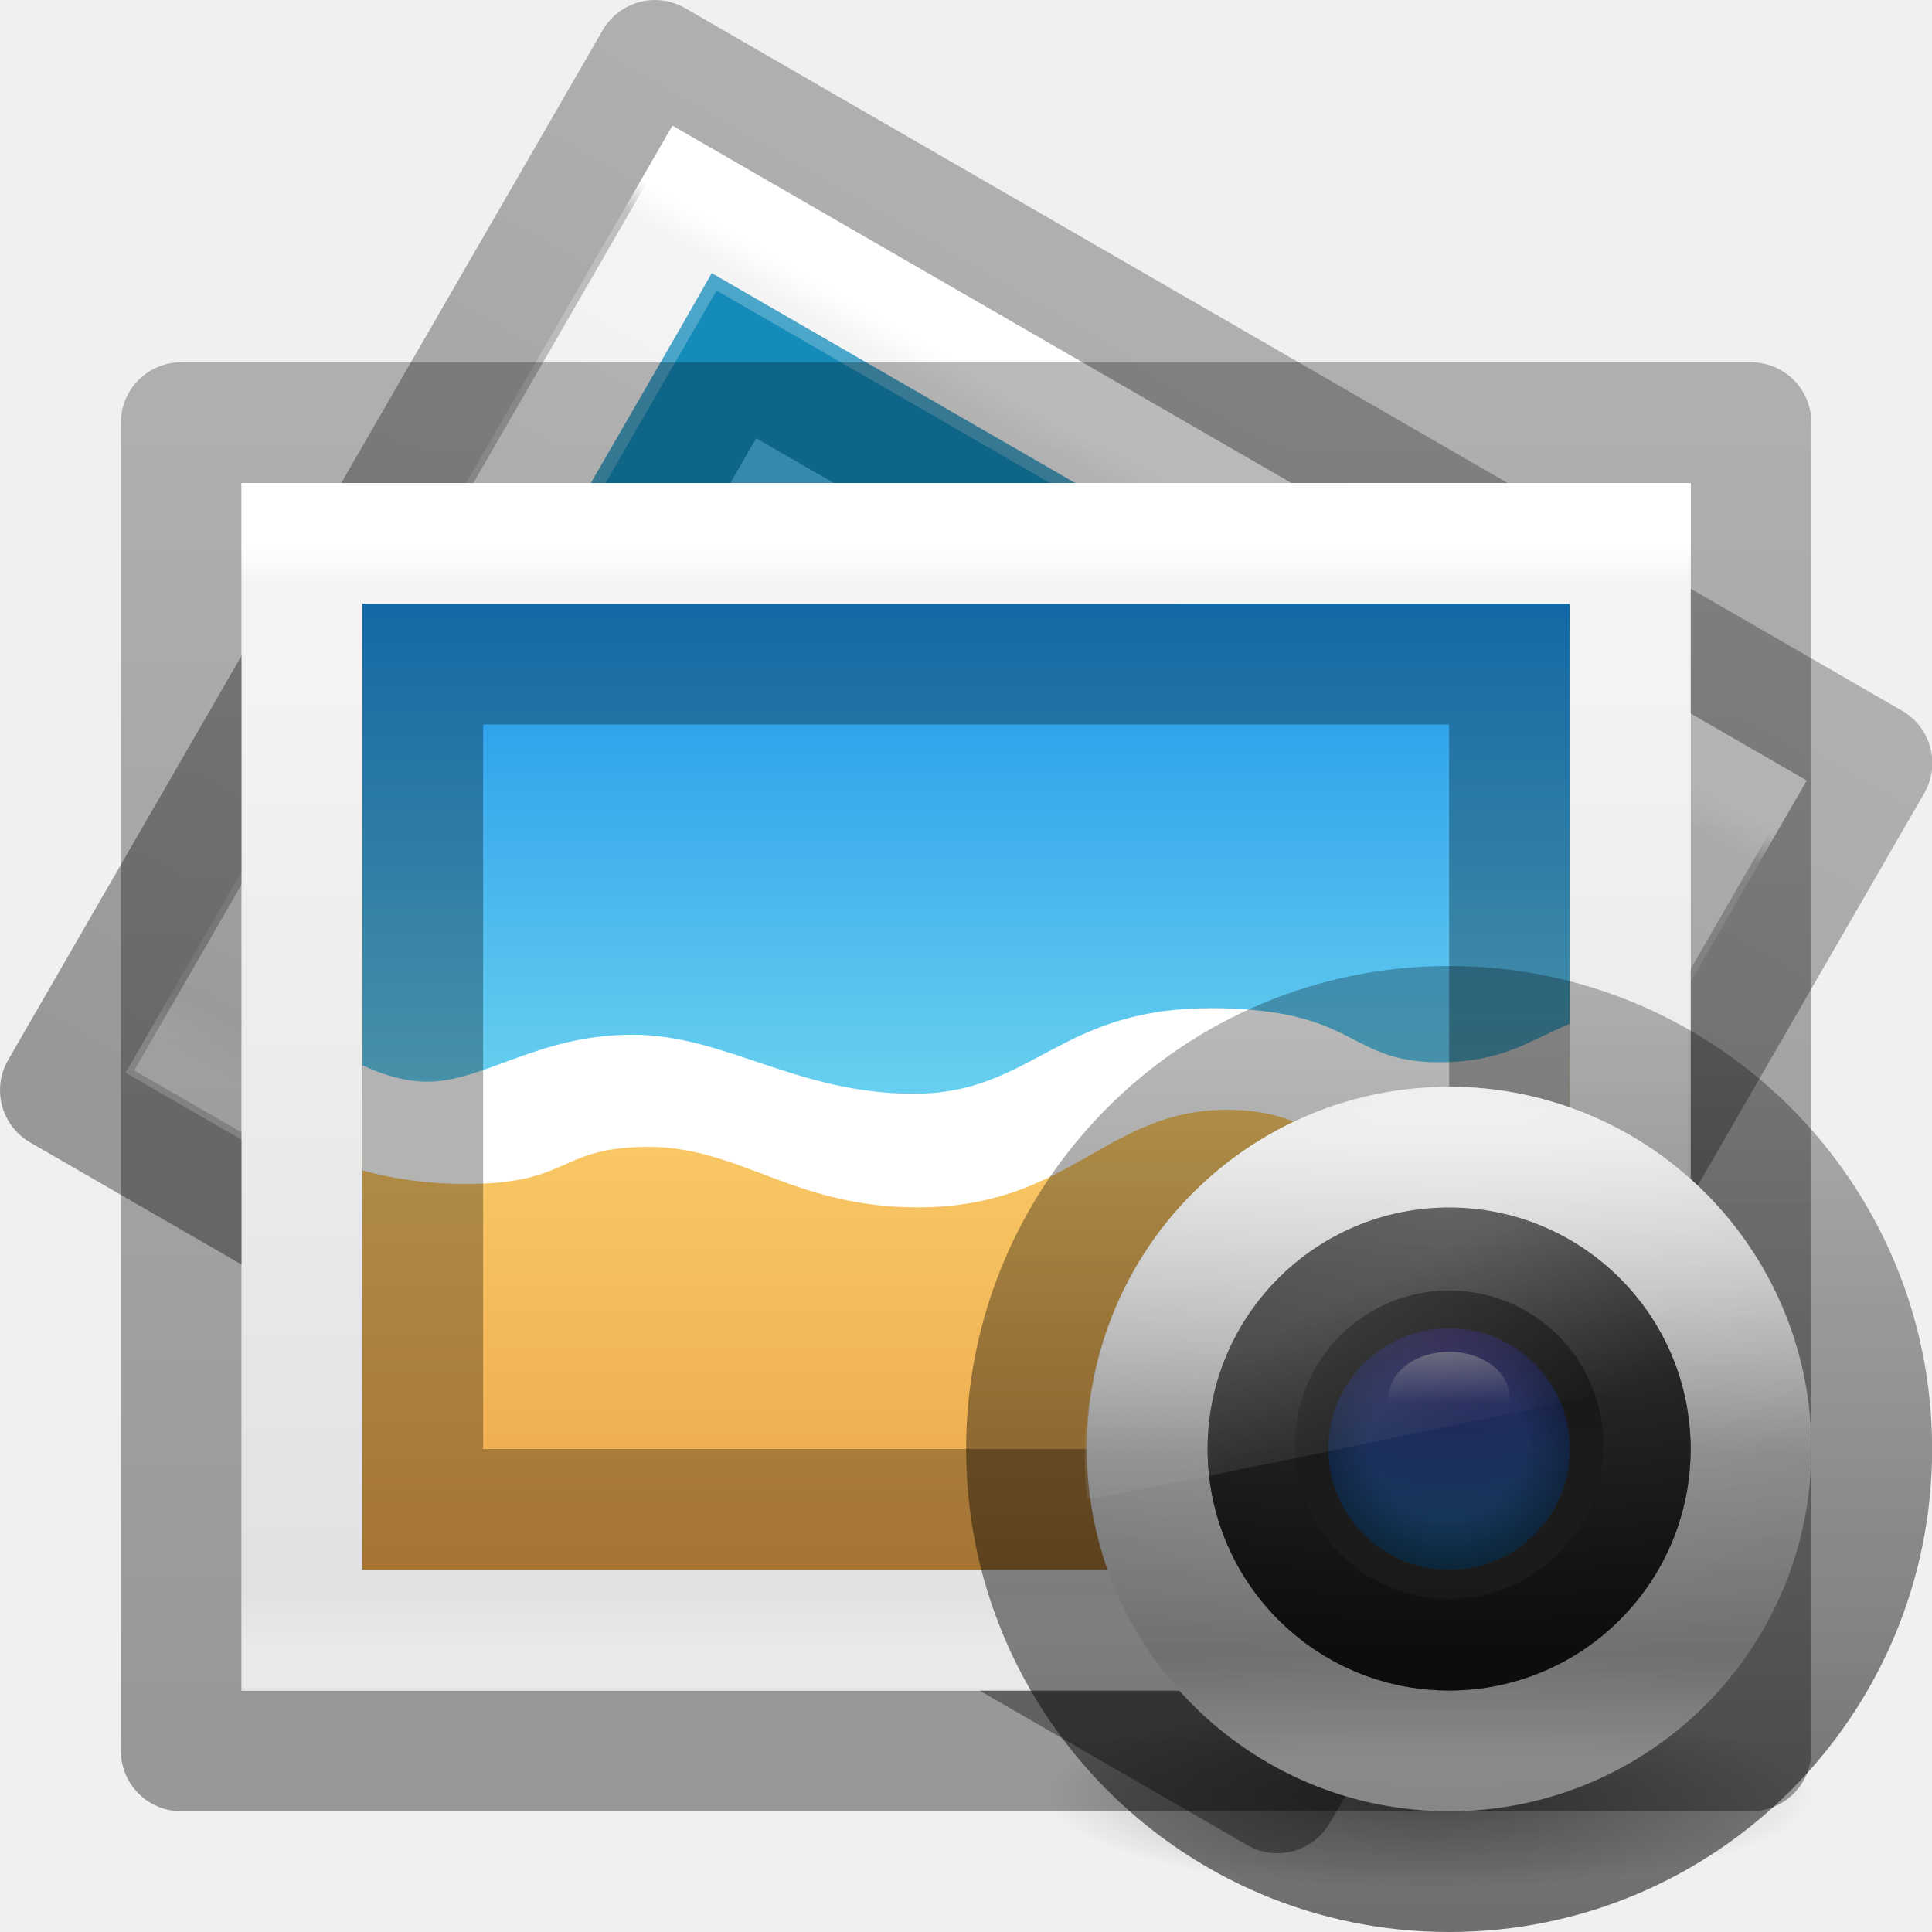
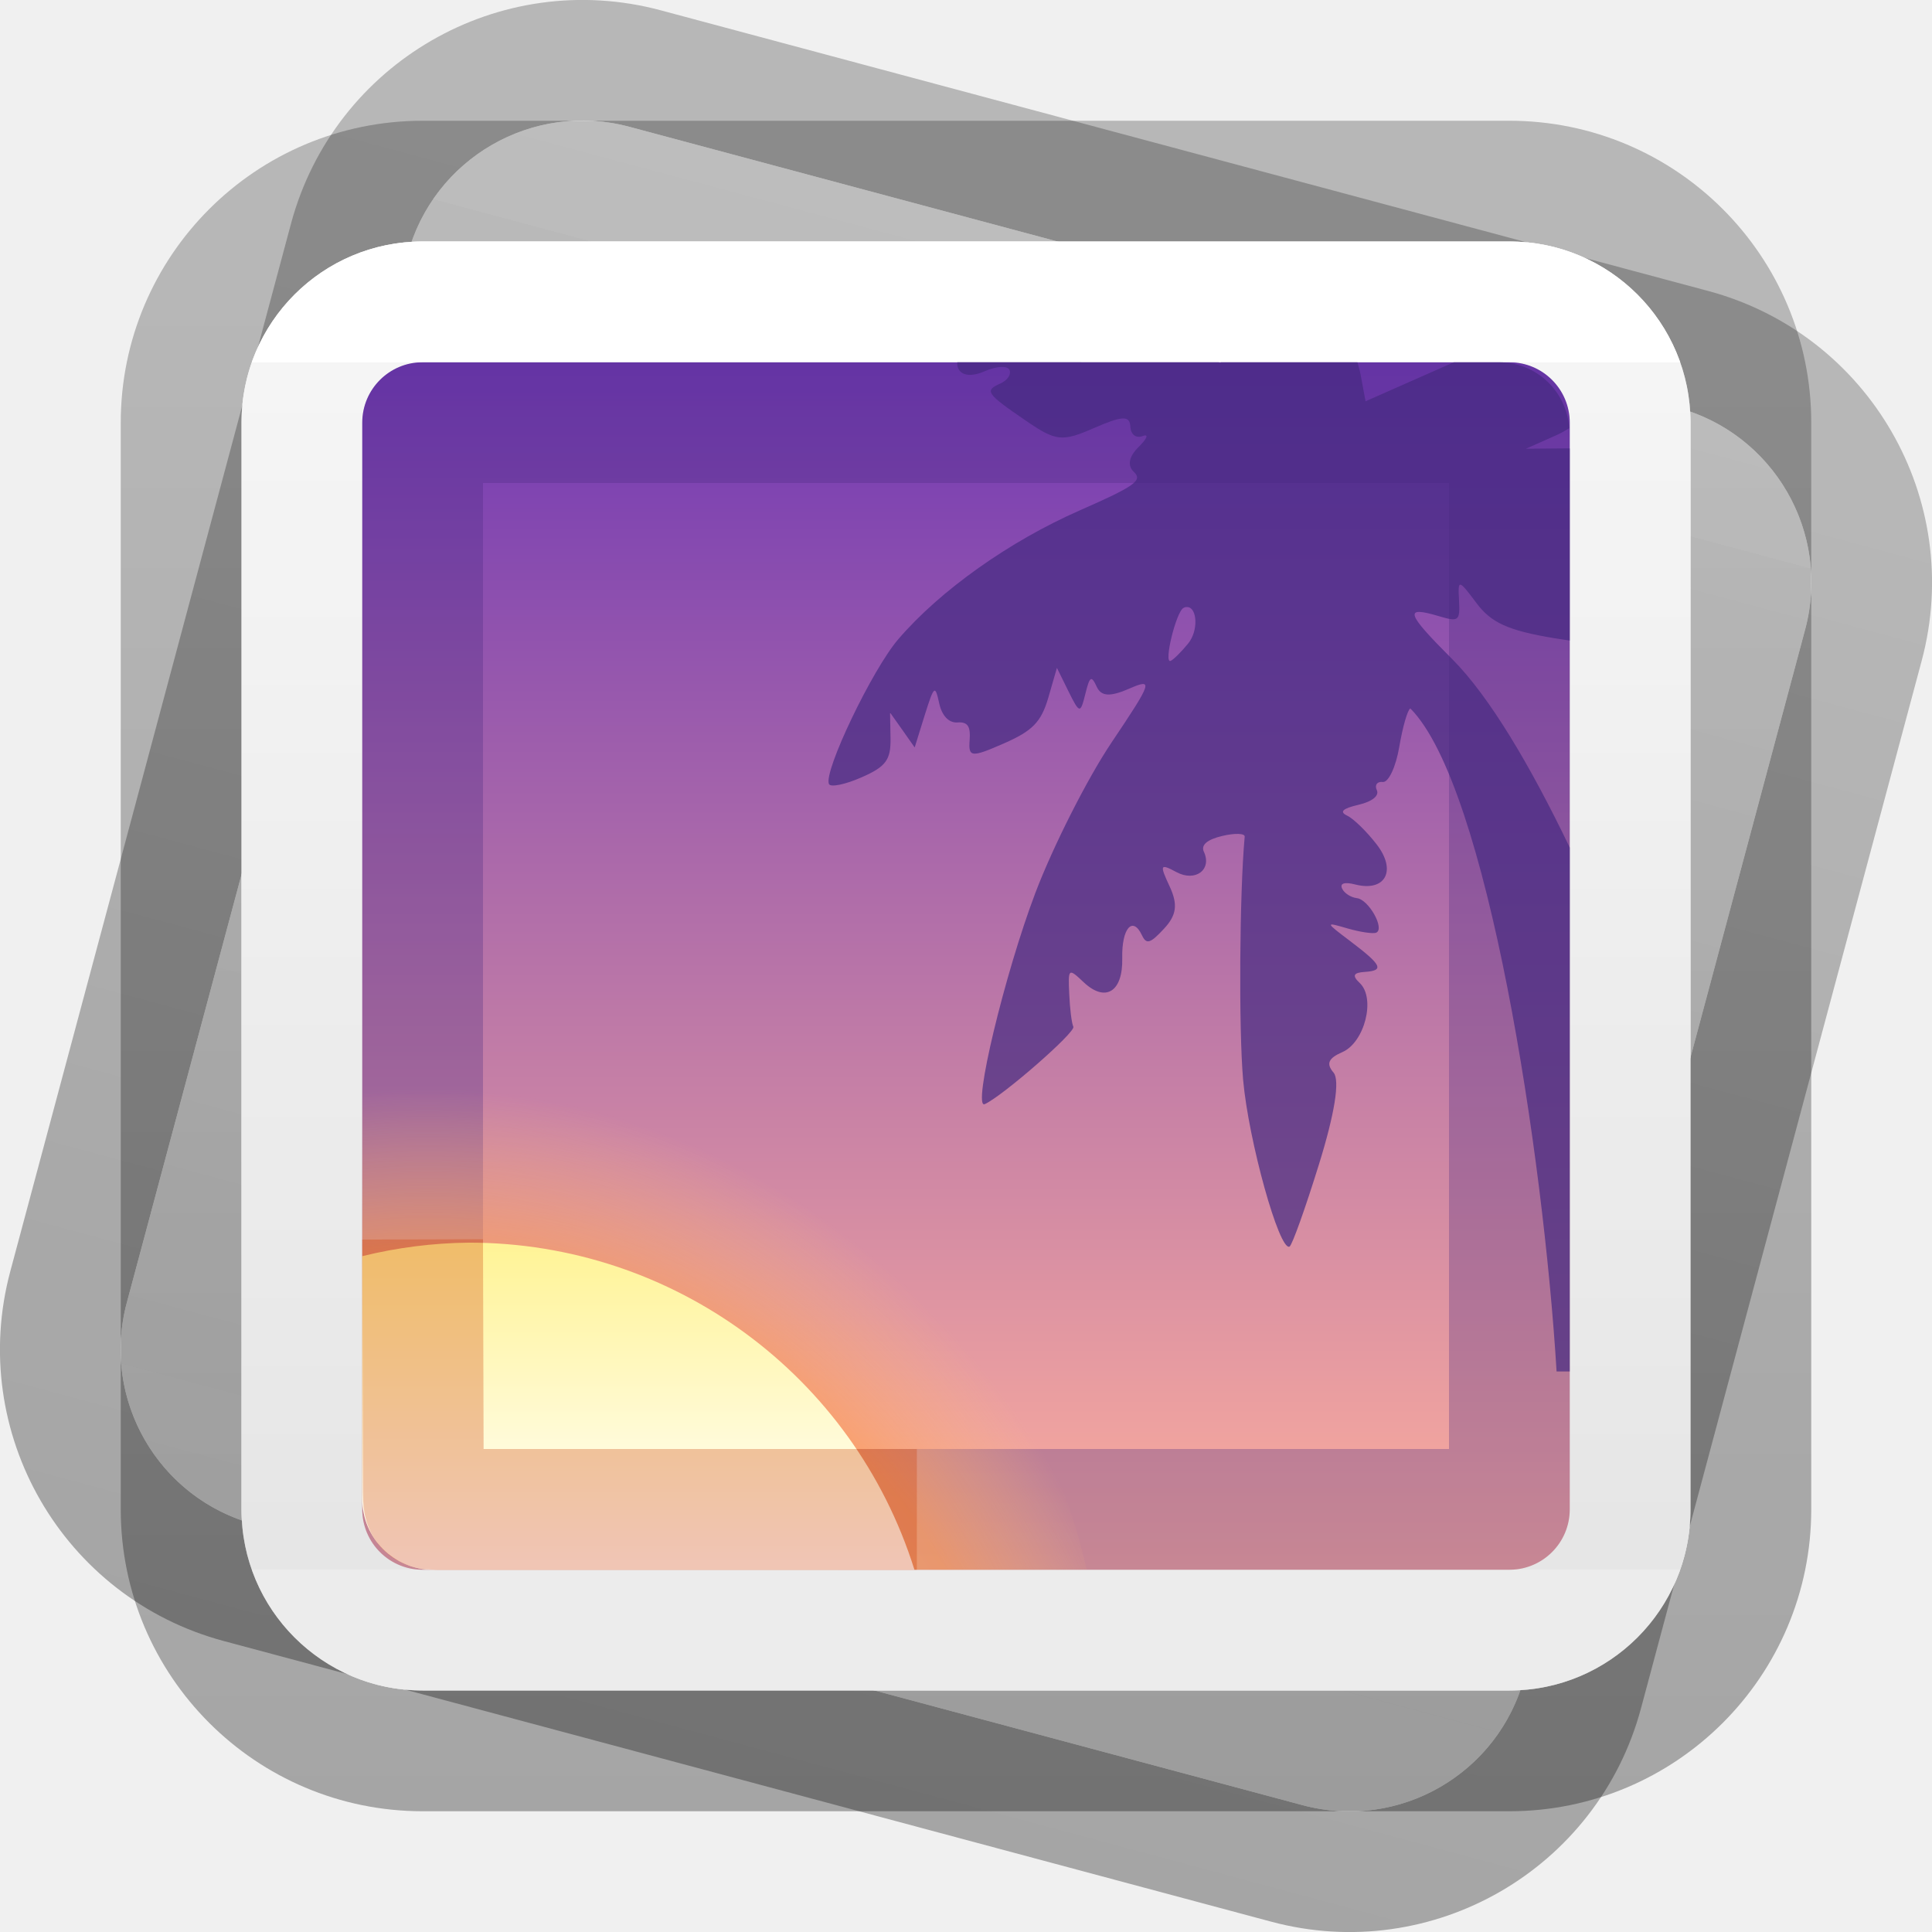
- <svg xmlns="http://www.w3.org/2000/svg" xmlns:xlink="http://www.w3.org/1999/xlink" version="1.1" width="16" height="16" id="svg3508">
-   <defs id="defs3510">
-     <linearGradient x1="71.204" y1="6.238" x2="71.204" y2="44.341" id="linearGradient3125-0" xlink:href="#linearGradient3101-46" gradientUnits="userSpaceOnUse" gradientTransform="matrix(0.1351351,0,0,0.1351351,2.307566,8.573309)" />
-     <linearGradient x1="71.204" y1="6.238" x2="71.204" y2="44.341" id="linearGradient3101-46" gradientUnits="userSpaceOnUse" gradientTransform="matrix(0.5135135,0,0,0.5135135,-24.83613,-1.021284)">
-       <stop id="stop4013-8-6" style="stop-color:#ffffff;stop-opacity:1" offset="0" />
-       <stop id="stop4015-11-8" style="stop-color:#ffffff;stop-opacity:0.235" offset="0.508" />
-       <stop id="stop4017-4-7" style="stop-color:#ffffff;stop-opacity:0.157" offset="0.835" />
-       <stop id="stop4019-3-8" style="stop-color:#ffffff;stop-opacity:0.392" offset="1" />
+ <svg xmlns="http://www.w3.org/2000/svg" xmlns:xlink="http://www.w3.org/1999/xlink" version="1.1" width="16" height="16" id="svg7357">
+   <defs id="defs7359">
+     <linearGradient x1="24" y1="7.182" x2="24" y2="40.818" id="linearGradient4224" xlink:href="#linearGradient3924-4-8" gradientUnits="userSpaceOnUse" gradientTransform="matrix(0.2972973,0,0,0.2972973,0.8648697,0.8648673)" />
+     <linearGradient id="linearGradient3924-4-8">
+       <stop id="stop3926-0-4" style="stop-color:#ffffff;stop-opacity:1" offset="0" />
+       <stop id="stop3928-6-8" style="stop-color:#ffffff;stop-opacity:0.235" offset="0" />
+       <stop id="stop3930-2-1" style="stop-color:#ffffff;stop-opacity:0.157" offset="1" />
+       <stop id="stop3932-9-0" style="stop-color:#ffffff;stop-opacity:0.392" offset="1" />
    </linearGradient>
-     <linearGradient x1="19.759" y1="24.735" x2="19.759" y2="46.702" id="linearGradient3166-5" xlink:href="#linearGradient4270-7-5-1" gradientUnits="userSpaceOnUse" gradientTransform="matrix(0.3636363,0,0,0.3636363,6.090396,-0.9814408)" />
-     <linearGradient id="linearGradient4270-7-5-1">
-       <stop id="stop4272-8-7-3" style="stop-color:#000000;stop-opacity:0.328" offset="0" />
-       <stop id="stop4274-6-3-6" style="stop-color:#000000;stop-opacity:0.68" offset="1" />
+     <linearGradient id="linearGradient3104-6">
+       <stop offset="0" style="stop-color:#000000;stop-opacity:0.318" id="stop3106-3" />
+       <stop offset="1" style="stop-color:#000000;stop-opacity:0.24" id="stop3108-9" />
    </linearGradient>
-     <linearGradient x1="16.626" y1="15.298" x2="20.055" y2="24.628" id="linearGradient3131-6" xlink:href="#linearGradient8265-821-176-38-919-66-249-7-7-1-5-7-842-3" gradientUnits="userSpaceOnUse" gradientTransform="matrix(0.1363452,0,0,0.1837839,8.720696,8.002299)" />
-     <linearGradient id="linearGradient8265-821-176-38-919-66-249-7-7-1-5-7-842-3">
-       <stop id="stop5135-1" style="stop-color:#ffffff;stop-opacity:1" offset="0" />
-       <stop id="stop5137-8" style="stop-color:#ffffff;stop-opacity:0" offset="1" />
+     <linearGradient id="linearGradient3600-9-51">
+       <stop offset="0" style="stop-color:#f4f4f4;stop-opacity:1" id="stop3602-0-0" />
+       <stop offset="1" style="stop-color:#dbdbdb;stop-opacity:1" id="stop3604-9-04" />
    </linearGradient>
-     <linearGradient x1="79" y1="32" x2="122.714" y2="32" id="linearGradient3134-8" xlink:href="#linearGradient4174-396-4" gradientUnits="userSpaceOnUse" gradientTransform="matrix(0,-0.0909091,0.0909091,0,9.092206,20.72727)" />
-     <linearGradient id="linearGradient4174-396-4">
-       <stop id="stop5101-1" style="stop-color:#000000;stop-opacity:0.736" offset="0" />
-       <stop id="stop5103-2" style="stop-color:#000000;stop-opacity:0.096" offset="1" />
+     <linearGradient id="linearGradient4487">
+       <stop id="stop4489" style="stop-color:#feaf9d;stop-opacity:1" offset="0" />
+       <stop id="stop4491" style="stop-color:#7239b3;stop-opacity:1" offset="1" />
    </linearGradient>
-     <linearGradient x1="68.313" y1="52.925" x2="68.313" y2="65.922" id="linearGradient3137-5" xlink:href="#linearGradient3990-3-968-6" gradientUnits="userSpaceOnUse" gradientTransform="matrix(0.04376593,0,0,0.03282445,9.072716,9.457649)" />
-     <linearGradient id="linearGradient3990-3-968-6">
-       <stop id="stop5069-2" style="stop-color:#ffffff;stop-opacity:1" offset="0" />
-       <stop id="stop5071-8" style="stop-color:#ffffff;stop-opacity:0" offset="1" />
+     <radialGradient xlink:href="#linearGradient4304" id="radialGradient4310" cx="7.804" cy="73" fx="7.804" fy="73" r="30.5" gradientUnits="userSpaceOnUse" gradientTransform="matrix(0.2071378,0,0,0.2413682,1.925349,-1.237467)" />
+     <linearGradient id="linearGradient4304">
+       <stop style="stop-color:#ffe6ab;stop-opacity:1" offset="0" id="stop4306" />
+       <stop id="stop4312" offset="0.82" style="stop-color:#ffa154;stop-opacity:1" />
+       <stop style="stop-color:#ffc27d;stop-opacity:0" offset="1" id="stop4308" />
    </linearGradient>
-     <radialGradient cx="95.838" cy="95.388" r="9.498" fx="95.838" fy="95.388" id="radialGradient3140-6" xlink:href="#linearGradient4278-757-5" gradientUnits="userSpaceOnUse" gradientTransform="matrix(0.135015,-2.0132531e-8,1.8916035e-8,0.1268568,-0.9592636,-0.1504308)" />
-     <linearGradient id="linearGradient4278-757-5">
-       <stop id="stop5107-6" style="stop-color:#000000;stop-opacity:0" offset="0" />
-       <stop id="stop5109-76" style="stop-color:#000000;stop-opacity:0" offset="0.5" />
-       <stop id="stop5111-8" style="stop-color:#000000;stop-opacity:1" offset="1" />
+     <linearGradient xlink:href="#linearGradient841" id="linearGradient3483" gradientUnits="userSpaceOnUse" gradientTransform="matrix(-0.2709047,0,0,0.2709044,-7.48468,7.867613)" x1="-42.49" y1="8.816" x2="-42.49" y2="18.626" />
+     <linearGradient id="linearGradient841">
+       <stop id="stop837" offset="0" style="stop-color:#fff394;stop-opacity:1" />
+       <stop id="stop839" offset="1" style="stop-color:#ffffff;stop-opacity:1" />
    </linearGradient>
-     <radialGradient cx="23.896" cy="3.99" r="20.397" id="radialGradient3143-4" xlink:href="#linearGradient2867-449-88-871-390-598-476-591-434-148-57-177-691-923-3" gradientUnits="userSpaceOnUse" gradientTransform="matrix(0,0.1173152,-0.154854,0,12.61916,8.121179)" />
-     <linearGradient id="linearGradient2867-449-88-871-390-598-476-591-434-148-57-177-691-923-3">
-       <stop id="stop5181-3" style="stop-color:#432f91;stop-opacity:1" offset="0" />
-       <stop id="stop5183-3" style="stop-color:#1972a2;stop-opacity:1" offset="1" />
-     </linearGradient>
-     <linearGradient x1="-166.576" y1="49.332" x2="-166.576" y2="73.351" id="linearGradient3146-2-5" xlink:href="#linearGradient3087-408-4-672-8-5-2" gradientUnits="userSpaceOnUse" gradientTransform="matrix(0.09879011,0,0,0.09995268,28.4933,5.792499)" />
-     <linearGradient x1="7.078" y1="3.082" x2="7.078" y2="45.369" id="linearGradient3087-408-4-672-8-5-2" gradientUnits="userSpaceOnUse" gradientTransform="matrix(0.2211072,0,0,0.2211073,6.693426,6.693263)">
-       <stop id="stop5153-9-6-3" style="stop-color:#232323;stop-opacity:1" offset="0" />
-       <stop id="stop5155-8-8-9" style="stop-color:#747474;stop-opacity:1" offset="1" />
-     </linearGradient>
-     <radialGradient cx="24.78" cy="4.077" r="20.397" fx="24.78" fy="4.077" id="radialGradient3149-8" xlink:href="#linearGradient3707-319-631-407-324-616-79-9" gradientUnits="userSpaceOnUse" gradientTransform="matrix(0,0.1950895,-0.2575146,0,13.02425,5.222249)" />
-     <linearGradient id="linearGradient3707-319-631-407-324-616-79-9">
-       <stop id="stop5194-0" style="stop-color:#787878;stop-opacity:1" offset="0" />
-       <stop id="stop5196-7" style="stop-color:#474747;stop-opacity:1" offset="1" />
-     </linearGradient>
-     <linearGradient x1="71.204" y1="6.238" x2="71.204" y2="44.341" id="linearGradient3152-9" xlink:href="#linearGradient3101-4-766-6" gradientUnits="userSpaceOnUse" gradientTransform="matrix(0.1351351,0,0,0.1351373,2.307566,8.573249)" />
-     <linearGradient x1="71.204" y1="6.238" x2="71.204" y2="44.341" id="linearGradient3101-4-766-6" gradientUnits="userSpaceOnUse" gradientTransform="matrix(0.5135135,0,0,0.5135135,-24.83613,-1.021284)">
-       <stop id="stop5091-0" style="stop-color:#ffffff;stop-opacity:1" offset="0" />
-       <stop id="stop5093-26" style="stop-color:#ffffff;stop-opacity:0.235" offset="0.508" />
-       <stop id="stop5095-96" style="stop-color:#ffffff;stop-opacity:0.157" offset="0.835" />
-       <stop id="stop5097-7" style="stop-color:#ffffff;stop-opacity:0.392" offset="1" />
-     </linearGradient>
-     <radialGradient cx="10.229" cy="22.955" r="20" fx="10.229" fy="22.955" id="radialGradient3155-3" xlink:href="#linearGradient2867-449-88-871-390-598-476-591-434-148-57-177-641-289-620-227-114-444-680-744-921-551-3-685-166-313-25" gradientUnits="userSpaceOnUse" gradientTransform="matrix(0,0.149829,-0.1747577,0,16.02588,8.981349)" />
-     <linearGradient id="linearGradient2867-449-88-871-390-598-476-591-434-148-57-177-641-289-620-227-114-444-680-744-921-551-3-685-166-313-25">
-       <stop id="stop5075-6" style="stop-color:#3e3e3e;stop-opacity:1" offset="0" />
-       <stop id="stop5077-2" style="stop-color:#343434;stop-opacity:1" offset="0.262" />
-       <stop id="stop5079-4" style="stop-color:#272727;stop-opacity:1" offset="0.705" />
-       <stop id="stop5081-3" style="stop-color:#1d1d1d;stop-opacity:1" offset="1" />
-     </linearGradient>
-     <linearGradient x1="83.59" y1="73.439" x2="83.59" y2="118.827" id="linearGradient3157-8" xlink:href="#linearGradient4077-488-880-992-3" gradientUnits="userSpaceOnUse" gradientTransform="matrix(0.06666669,0,0,0.06666669,5.601286,5.599999)" />
-     <linearGradient id="linearGradient4077-488-880-992-3">
-       <stop id="stop5085-9" style="stop-color:#1b1b1b;stop-opacity:1" offset="0" />
-       <stop id="stop5087-8" style="stop-color:#000000;stop-opacity:1" offset="1" />
-     </linearGradient>
-     <radialGradient cx="23.896" cy="3.99" r="20.397" id="radialGradient3160-7" xlink:href="#radialGradient3093-718-5" gradientUnits="userSpaceOnUse" gradientTransform="matrix(0,0.3519665,-0.4645895,0,13.85506,0.3631092)" />
-     <radialGradient cx="23.896" cy="3.99" r="20.397" id="radialGradient3093-718-5" gradientUnits="userSpaceOnUse" gradientTransform="matrix(0,1.231648,-1.625754,0,18.48697,-28.72198)">
-       <stop id="stop5115-1" style="stop-color:#ffffff;stop-opacity:1" offset="0" />
-       <stop id="stop5117-2" style="stop-color:#dddddd;stop-opacity:1" offset="0.262" />
-       <stop id="stop5119-0" style="stop-color:#abacae;stop-opacity:1" offset="0.661" />
-       <stop id="stop5121-3" style="stop-color:#89898b;stop-opacity:1" offset="1" />
-     </radialGradient>
-     <radialGradient cx="62.625" cy="4.625" r="10.625" id="radialGradient3169-1" xlink:href="#radialGradient3109-1" gradientUnits="userSpaceOnUse" gradientTransform="matrix(0.3003757,0,0,0.0750938,-6.979954,14.5144)" />
-     <radialGradient cx="62.625" cy="4.625" r="10.625" id="radialGradient3109-1" gradientUnits="userSpaceOnUse" gradientTransform="matrix(1.129412,0,0,0.2823525,-58.72941,19.69412)">
-       <stop id="stop8840-3-5" style="stop-color:#000000;stop-opacity:1" offset="0" />
-       <stop id="stop8842-5-9" style="stop-color:#000000;stop-opacity:0" offset="1" />
-     </radialGradient>
-     <linearGradient x1="-107.456" y1="-37.385" x2="-107.456" y2="38.561" id="linearGradient6549" xlink:href="#linearGradient3871-6-7" gradientUnits="userSpaceOnUse" gradientTransform="matrix(0.0657842,0,0,0.06827881,16.56106,6.497578)" />
-     <linearGradient id="linearGradient3871-6-7">
-       <stop id="stop3873-3-2" style="stop-color:#0b85e9;stop-opacity:1" offset="0" />
-       <stop id="stop3875-4-0" style="stop-color:#69d1ef;stop-opacity:1" offset="1" />
-     </linearGradient>
-     <linearGradient x1="-96.557" y1="110.925" x2="-96.557" y2="39.992" id="linearGradient6554" xlink:href="#linearGradient3825-5-8-3" gradientUnits="userSpaceOnUse" gradientTransform="matrix(0.0657842,0,0,0.06827881,16.56106,6.497578)" />
-     <linearGradient id="linearGradient3825-5-8-3">
-       <stop id="stop3827-2-3-1" style="stop-color:#e89c42;stop-opacity:1" offset="0" />
-       <stop id="stop3829-5-0-9" style="stop-color:#faca67;stop-opacity:1" offset="1" />
-     </linearGradient>
-     <linearGradient x1="24" y1="5.564" x2="24" y2="43" id="linearGradient3174-3" xlink:href="#linearGradient3977-7-7" gradientUnits="userSpaceOnUse" gradientTransform="matrix(0.2972973,0,0,0.2432432,0.8661564,3.162159)" />
-     <linearGradient id="linearGradient3977-7-7">
-       <stop id="stop3979-6-6" style="stop-color:#ffffff;stop-opacity:1" offset="0" />
-       <stop id="stop3981-3-44" style="stop-color:#ffffff;stop-opacity:0.235" offset="0.036" />
-       <stop id="stop3983-8-5" style="stop-color:#ffffff;stop-opacity:0.157" offset="0.951" />
-       <stop id="stop3985-2-08" style="stop-color:#ffffff;stop-opacity:0.392" offset="1" />
-     </linearGradient>
-     <linearGradient x1="25.132" y1="0.985" x2="25.132" y2="47.013" id="linearGradient3182-5" xlink:href="#linearGradient3600-9-29" gradientUnits="userSpaceOnUse" gradientTransform="matrix(0.3428564,0,0,0.2172834,-0.2272636,3.451859)" />
-     <linearGradient id="linearGradient3600-9-29">
-       <stop id="stop3602-0-00" style="stop-color:#f4f4f4;stop-opacity:1" offset="0" />
-       <stop id="stop3604-9-14" style="stop-color:#dbdbdb;stop-opacity:1" offset="1" />
-     </linearGradient>
-     <linearGradient x1="-76.835" y1="6.681" x2="-76.844" y2="52.888" id="linearGradient3185-6" xlink:href="#linearGradient4623-7-4" gradientUnits="userSpaceOnUse" gradientTransform="matrix(0.316068,1.8694201e-4,6.4779015e-5,0.2389433,38.78525,1.947719)" />
-     <linearGradient id="linearGradient4623-7-4">
-       <stop id="stop4625-3-72" style="stop-color:#000000;stop-opacity:0.271" offset="0" />
-       <stop id="stop4627-1-421" style="stop-color:#000000;stop-opacity:0.368" offset="1" />
-     </linearGradient>
-     <linearGradient x1="-76.835" y1="6.681" x2="-76.844" y2="52.888" id="linearGradient4054-9" xlink:href="#linearGradient4623-7-6-0" gradientUnits="userSpaceOnUse" gradientTransform="matrix(0.316068,1.8694201e-4,6.4779015e-5,0.2389433,33.45063,-13.76554)" />
-     <linearGradient id="linearGradient4623-7-6-0">
-       <stop id="stop4625-3-2-8" style="stop-color:#000000;stop-opacity:0.271" offset="0" />
-       <stop id="stop4627-1-97-2" style="stop-color:#000000;stop-opacity:0.368" offset="1" />
-     </linearGradient>
-     <linearGradient x1="25.132" y1="0.985" x2="25.132" y2="47.013" id="linearGradient4056-1" xlink:href="#linearGradient3600-9-2-4" gradientUnits="userSpaceOnUse" gradientTransform="matrix(0.3428564,0,0,0.2172834,-5.561886,-12.2614)" />
-     <linearGradient id="linearGradient3600-9-2-4">
-       <stop id="stop3602-0-80-8" style="stop-color:#f4f4f4;stop-opacity:1" offset="0" />
-       <stop id="stop3604-9-1-5" style="stop-color:#dbdbdb;stop-opacity:1" offset="1" />
-     </linearGradient>
-     <linearGradient id="linearGradient3977-7-1-5">
-       <stop id="stop3979-6-5-4" style="stop-color:#ffffff;stop-opacity:1" offset="0" />
-       <stop id="stop3981-3-4-5" style="stop-color:#ffffff;stop-opacity:0.235" offset="0.036" />
-       <stop id="stop3983-8-3-2" style="stop-color:#ffffff;stop-opacity:0.157" offset="0.951" />
-       <stop id="stop3985-2-1-0" style="stop-color:#ffffff;stop-opacity:0.392" offset="1" />
-     </linearGradient>
-     <linearGradient x1="24" y1="5.564" x2="24" y2="43" id="linearGradient3506" xlink:href="#linearGradient3977-7-1-5" gradientUnits="userSpaceOnUse" gradientTransform="matrix(0.2972973,0,0,0.2432432,-4.468467,-12.5511)" />
+     <linearGradient xlink:href="#linearGradient3600-9-51" id="linearGradient1353" gradientUnits="userSpaceOnUse" gradientTransform="matrix(0.6390532,0,0,0.6390533,-1.798826,-2.437866)" x1="14.97" y1="6.97" x2="14.97" y2="28.993" />
+     <linearGradient xlink:href="#linearGradient3104-6" id="linearGradient1652" gradientUnits="userSpaceOnUse" gradientTransform="matrix(0.8074969,0,0,0.8947171,-83.16734,-23.18822)" x1="106.09" y1="43.545" x2="106.09" y2="28.711" />
+     <linearGradient xlink:href="#linearGradient3104-6" id="linearGradient2446" gradientUnits="userSpaceOnUse" gradientTransform="matrix(0.8074969,0,0,0.8947171,-83.16734,-23.18822)" x1="106.09" y1="43.545" x2="106.09" y2="28.711" />
+     <linearGradient xlink:href="#linearGradient3600-9-51" id="linearGradient2448" gradientUnits="userSpaceOnUse" gradientTransform="matrix(0.6390532,0,0,0.6390533,-1.798826,-2.437866)" x1="14.97" y1="6.97" x2="14.97" y2="28.993" />
+     <linearGradient xlink:href="#linearGradient3924-4-8" id="linearGradient2450" gradientUnits="userSpaceOnUse" gradientTransform="matrix(0.2972973,0,0,0.2972973,0.8648697,0.8648673)" x1="24" y1="7.182" x2="24" y2="40.818" />
+     <linearGradient xlink:href="#linearGradient4487" id="linearGradient3006" gradientUnits="userSpaceOnUse" gradientTransform="matrix(0.3253029,0,0,0.2511345,-109.2576,-43.20292)" x1="359.899" y1="223.772" x2="359.899" y2="184.278" />
  </defs>
-   <g id="layer1">
-     <g transform="matrix(0.7752917,0.4476149,-0.4476149,0.7752917,2.928886,11.68471)" id="g4048">
-       <path d="m 9.167,-1.213 -13,0 0,-11 13,0 z" id="rect6741-1-2-0-0" style="color:#000000;fill:none;stroke:url(#linearGradient4054-9);stroke-width:1.117;stroke-linecap:butt;stroke-linejoin:round;stroke-miterlimit:4;stroke-opacity:1;stroke-dasharray:none;stroke-dashoffset:0;marker:none;visibility:visible;display:inline;overflow:visible;enable-background:accumulate" />
-       <path d="m -3.333,-11.713 c 2.75,0 12,6.25e-4 12,6.25e-4 l 1.4e-5,9.999 c 0,0 -8,0 -12,0 0,-3.333 0,-6.667 0,-10 z" id="path4160-9-79" style="fill:url(#linearGradient4056-1);fill-opacity:1;stroke:none;display:inline" />
-       <path d="m -1.833,-10.213 c 2.062,0 9,4.41e-4 9,4.41e-4 l 1.1e-5,7 c 0,0 -6,0 -9,0 0,-2.333 0,-4.667 0,-7 z" id="path4160-62-0-7" style="color:#000000;fill:#49bdea;fill-opacity:1;fill-rule:nonzero;stroke:#158bb9;stroke-width:1.117;stroke-linecap:butt;stroke-linejoin:miter;stroke-miterlimit:4;stroke-opacity:1;stroke-dasharray:none;stroke-dashoffset:0;marker:none;visibility:visible;display:inline;overflow:visible;enable-background:accumulate" />
-       <path d="m 8.167,-2.213 -11,0 0,-9 11,0 z" id="rect6741-1-2-7" style="fill:none;stroke:url(#linearGradient3506);stroke-width:1.117;stroke-linecap:round;stroke-linejoin:miter;stroke-miterlimit:4;stroke-opacity:1;stroke-dasharray:none;stroke-dashoffset:0" />
-     </g>
-     <path d="m 14.501,14.5 -13,0 0,-11 13,0 z" id="rect6741-1-2-0-7" style="color:#000000;fill:none;stroke:url(#linearGradient3185-6);stroke-width:1;stroke-linecap:butt;stroke-linejoin:round;stroke-miterlimit:4;stroke-opacity:1;stroke-dasharray:none;stroke-dashoffset:0;marker:none;visibility:visible;display:inline;overflow:visible;enable-background:accumulate" />
-     <path d="m 2.001,4 c 2.75,0 12,6.2e-4 12,6.2e-4 L 14.001,14 c 0,0 -8,0 -12,0 0,-3.333 0,-6.667 0,-10 z" id="path4160-9-97" style="fill:url(#linearGradient3182-5);fill-opacity:1;stroke:none;display:inline" />
-     <path d="m 13.501,13.5 -11,0 0,-9 11,0 z" id="rect6741-1-2-2" style="fill:none;stroke:url(#linearGradient3174-3);stroke-width:1;stroke-linecap:round;stroke-linejoin:miter;stroke-miterlimit:4;stroke-opacity:1;stroke-dasharray:none;stroke-dashoffset:0" />
-     <path d="m 3.001,5 0,8 10,0 0,-8 z" id="rect3055-2-9-6" style="color:#000000;fill:url(#linearGradient6554);fill-opacity:1;fill-rule:nonzero;stroke:none;stroke-width:10;marker:none;visibility:visible;display:inline;overflow:visible;enable-background:accumulate" />
-     <path d="m 3.001,5 0,4.083 c 0.148,0.071 0.337,0.136 0.54,0.136 0.464,0 0.918,-0.389 1.693,-0.389 0.775,0 1.358,0.489 2.335,0.489 0.977,0 1.197,-0.708 2.443,-0.708 1.246,0 1.129,0.448 1.909,0.448 0.537,0 0.767,-0.195 1.08,-0.318 l 0,-3.741 z" id="path3867-3-5-9" style="fill:url(#linearGradient6549);fill-opacity:1;stroke:none" />
-     <path d="m 10.013,8.35 c -1.246,0 -1.466,0.708 -2.443,0.708 -0.977,0 -1.56,-0.489 -2.335,-0.489 -0.775,0 -1.229,0.389 -1.693,0.389 -0.203,0 -0.391,-0.065 -0.54,-0.136 l 0,0.871 c 0.223,0.062 0.513,0.112 0.858,0.112 0.879,0 0.754,-0.307 1.511,-0.307 0.757,0 1.203,0.501 2.227,0.501 1.268,0 1.559,-0.808 2.562,-0.808 0.783,0 0.842,0.442 1.705,0.442 0.583,0 0.776,-0.232 1.136,-0.383 l 0,-0.771 c -0.313,0.124 -0.542,0.318 -1.08,0.318 -0.78,0 -0.663,-0.448 -1.909,-0.448 z" id="rect3055-2-6-8-1" style="color:#000000;fill:#ffffff;fill-opacity:1;fill-rule:nonzero;stroke:none;stroke-width:10;marker:none;visibility:visible;display:inline;overflow:visible;enable-background:accumulate" />
-     <path d="m 3.501,5.5 c 2.062,0 9,4.47e-4 9,4.47e-4 L 12.501,12.5 c 0,0 -6,0 -9,0 0,-2.333 0,-4.667 0,-7 z" id="path4160-62-4" style="opacity:0.3;color:#000000;fill:none;stroke:#000000;stroke-width:1;stroke-linecap:butt;stroke-linejoin:miter;stroke-miterlimit:4;stroke-opacity:1;stroke-dasharray:none;stroke-dashoffset:0;marker:none;visibility:visible;display:inline;overflow:visible;enable-background:accumulate" />
-     <path d="m 15.023,14.862 c 0,0.441 -1.429,0.798 -3.191,0.798 -1.763,0 -3.191,-0.357 -3.191,-0.798 0,-0.441 1.429,-0.798 3.191,-0.798 1.763,0 3.191,0.357 3.191,0.798 z" id="path8836-6" style="opacity:0.4;fill:url(#radialGradient3169-1);fill-rule:evenodd" />
-     <path d="m 12.001,9 c -1.655,0 -3,1.345 -3,3 0,1.655 1.345,3 3,3 1.655,0 3,-1.345 3,-3 0,-1.655 -1.345,-3 -3,-3 z" id="path2555-36-9-2" style="fill:url(#radialGradient3160-7);stroke:none" />
-     <path d="m 12.001,10.5 c -0.828,0 -1.5,0.672 -1.5,1.5 0,0.828 0.672,1.5 1.5,1.5 0.828,0 1.5,-0.672 1.5,-1.5 0,-0.828 -0.672,-1.5 -1.5,-1.5 z" id="path2555-36-4-3-8" style="color:#000000;fill:url(#radialGradient3155-3);fill-opacity:1;fill-rule:nonzero;stroke:url(#linearGradient3157-8);stroke-width:1;stroke-opacity:1;marker:none;visibility:visible;display:inline;overflow:visible;enable-background:accumulate" />
-     <path d="m 14.501,12 c 0,1.381 -1.119,2.5 -2.5,2.5 -1.381,0 -2.5,-1.119 -2.5,-2.5 0,-1.381 1.119,-2.5 2.5,-2.5 1.381,0 2.5,1.119 2.5,2.5 z" id="path8655-6-38-42" style="opacity:0.3;color:#000000;fill:none;stroke:url(#linearGradient3152-9);stroke-width:1;stroke-linecap:round;stroke-linejoin:round;stroke-miterlimit:4;stroke-dasharray:none;stroke-dashoffset:0;enable-background:accumulate" />
-     <path d="m 12.001,10 c -1.104,0 -2,0.897 -2,2 0,1.104 0.897,2 2,2 1.104,0 2,-0.897 2,-2 0,-1.104 -0.897,-2 -2,-2 z" id="path2555-36-5-6" style="fill:url(#radialGradient3149-8);fill-opacity:1;stroke:none" />
-     <path d="m 13.278,12 a 1.277,1.277 0 0 1 -2.553,0 1.277,1.277 0 1 1 2.553,0 z" id="path3200-9" style="color:#000000;fill:url(#linearGradient3146-2-5);fill-opacity:1;fill-rule:nonzero;stroke:none;stroke-width:2.136;marker:none;visibility:visible;display:inline;overflow:visible;enable-background:accumulate" />
-     <path d="m 12.001,11 c -0.552,0 -1,0.448 -1,1 0,0.552 0.448,1 1,1 0.552,0 1,-0.448 1,-1 0,-0.552 -0.448,-1 -1,-1 z" id="path2555-3-4-6" style="fill:url(#radialGradient3143-4);fill-opacity:1;stroke:none" />
-     <path d="m 12.001,11 c -0.552,0 -1,0.448 -1,1 0,0.552 0.448,1 1,1 0.552,0 1,-0.448 1,-1 0,-0.552 -0.448,-1 -1,-1 z" id="path2555-3-3-5" style="opacity:0.5;fill:url(#radialGradient3140-6);fill-opacity:1;stroke:none" />
-     <path d="m 12.501,11.57 a 0.5,0.375 0 0 1 -1,0 0.5,0.375 0 1 1 1,0 z" id="path3220-7-0" style="opacity:0.5;color:#000000;fill:url(#linearGradient3137-5);fill-opacity:1;stroke:none;stroke-width:1;marker:none;visibility:visible;display:inline;overflow:visible;enable-background:accumulate" />
-     <path d="m 12.001,10.5 c 0.828,0 1.5,0.672 1.5,1.5 0,0.828 -0.672,1.5 -1.5,1.5 -0.828,0 -1.5,-0.672 -1.5,-1.5 0,-0.828 0.672,-1.5 1.5,-1.5 z" id="path8655-6-38-7-6" style="opacity:0.9;color:#000000;fill:none;stroke:url(#linearGradient3134-8);stroke-width:1;stroke-linecap:round;stroke-linejoin:round;stroke-miterlimit:4;stroke-opacity:1;stroke-dasharray:none;stroke-dashoffset:0;enable-background:accumulate" />
-     <path d="m 11.999,9.052 c -1.664,0 -3.015,1.351 -3.015,3.015 0,0.118 0.007,0.235 0.02,0.35 0.672,-0.115 4.846,-0.984 5.882,-1.221 -0.375,-1.239 -1.527,-2.143 -2.887,-2.143 z" id="path3333-5-1-4-8" style="opacity:0.3;fill:url(#linearGradient3131-6);fill-opacity:1;fill-rule:evenodd;stroke:none" />
-     <path d="m 12.001,8 c -2.209,0 -4,1.791 -4,4 0,2.209 1.791,4 4,4 2.209,0 4,-1.791 4,-4 0,-2.209 -1.791,-4 -4,-4 z" id="path4681-1" style="opacity:0.8;color:#000000;fill:url(#linearGradient3166-5);fill-opacity:1;stroke:none;stroke-width:1;marker:none;visibility:visible;display:inline;overflow:visible;enable-background:accumulate" />
-     <path d="m 14.501,12 c 0,1.381 -1.119,2.5 -2.5,2.5 -1.381,0 -2.5,-1.119 -2.5,-2.5 0,-1.381 1.119,-2.5 2.5,-2.5 1.381,0 2.5,1.119 2.5,2.5 z" id="path8655-6-6" style="opacity:0.8;color:#000000;fill:none;stroke:url(#linearGradient3125-0);stroke-width:1;stroke-linecap:round;stroke-linejoin:round;stroke-miterlimit:4;stroke-dasharray:none;stroke-dashoffset:0;enable-background:accumulate" />
+   <g id="g2464" transform="matrix(0.9645634,0.258454,-0.258454,0.9645634,2.351123,-1.784138)" style="stroke-width:1.001">
+     <rect style="color:#000000;font-variation-settings:normal;display:inline;overflow:visible;visibility:visible;vector-effect:none;fill:none;fill-opacity:1;fill-rule:nonzero;stroke:url(#linearGradient2446);stroke-width:1.001;stroke-linecap:butt;stroke-linejoin:round;stroke-miterlimit:4;stroke-dasharray:none;stroke-dashoffset:0;stroke-opacity:1;-inkscape-stroke:none;marker:none;enable-background:accumulate;stop-color:#000000" id="rect5505-21-2-7" y="1.5" x="1.5" ry="2.003" rx="2.003" height="13" width="13" />
+     <rect style="color:#000000;font-variation-settings:normal;display:inline;overflow:visible;visibility:visible;vector-effect:none;fill:url(#linearGradient2448);fill-opacity:1;fill-rule:nonzero;stroke:none;stroke-width:1.001;stroke-linecap:butt;stroke-linejoin:miter;stroke-miterlimit:4;stroke-dasharray:none;stroke-dashoffset:0;stroke-opacity:0.5;marker:none;enable-background:accumulate;stop-color:#000000" id="rect5505-21-2-5-9" y="2" x="2" ry="1.502" rx="1.502" height="12" width="12" />
+     <rect style="opacity:0.35;fill:none;stroke:url(#linearGradient2450);stroke-width:1.001;stroke-linecap:round;stroke-linejoin:round;stroke-miterlimit:4;stroke-dasharray:none;stroke-dashoffset:0;stroke-opacity:1" id="rect6741-0-3-0" y="2.5" x="2.5" height="11" width="11" rx="1.001" ry="1.001" />
  </g>
+   <rect style="color:#000000;display:inline;overflow:visible;visibility:visible;opacity:1;fill:none;fill-opacity:1;fill-rule:nonzero;stroke:url(#linearGradient1652);stroke-width:1;marker:none;enable-background:accumulate;font-variation-settings:normal;vector-effect:none;stroke-linecap:butt;stroke-linejoin:round;stroke-miterlimit:4;stroke-dasharray:none;stroke-dashoffset:0;stroke-opacity:1;stop-color:#000000;stop-opacity:1;-inkscape-stroke:none" id="rect5505-21-2" y="1.5" x="1.5" ry="2" rx="2" height="13" width="13" />
+   <rect style="color:#000000;font-variation-settings:normal;display:inline;overflow:visible;visibility:visible;vector-effect:none;fill:url(#linearGradient1353);fill-opacity:1;fill-rule:nonzero;stroke:none;stroke-width:1;stroke-linecap:butt;stroke-linejoin:miter;stroke-miterlimit:4;stroke-dasharray:none;stroke-dashoffset:0;stroke-opacity:0.5;marker:none;enable-background:accumulate;stop-color:#000000" id="rect5505-21-2-5" y="2" x="2" ry="1.5" rx="1.5" height="12" width="12" />
+   <rect style="color:#000000;font-variation-settings:normal;display:inline;overflow:visible;visibility:visible;opacity:1;vector-effect:none;fill:url(#linearGradient3006);fill-opacity:1;fill-rule:nonzero;stroke:none;stroke-width:1;stroke-linecap:round;stroke-linejoin:miter;stroke-miterlimit:4;stroke-dasharray:none;stroke-dashoffset:0;stroke-opacity:1;-inkscape-stroke:none;marker:none;enable-background:accumulate;stop-color:#000000;stop-opacity:1" id="rect5505-21-2-5-1" y="3" x="3" ry="0.5" rx="0.5" height="10" width="10" />
+   <rect style="opacity:1;fill:none;stroke:url(#linearGradient4224);stroke-width:1;stroke-linecap:round;stroke-linejoin:round;stroke-miterlimit:4;stroke-dasharray:none;stroke-dashoffset:0;stroke-opacity:1" id="rect6741-0-3" y="2.5" x="2.5" height="11" width="11" rx="1" ry="1" />
+   <path id="path4427" style="opacity:0.7;fill:#452981;fill-opacity:1;stroke-width:1" d="m 7.928,3 c -0.002,0.018 1.82e-4,0.035 0.009,0.053 0.028,0.06 0.112,0.068 0.219,0.021 0.095,-0.042 0.187,-0.047 0.204,-0.011 0.017,0.036 -0.016,0.086 -0.073,0.112 -0.137,0.06 -0.121,0.083 0.206,0.307 0.253,0.173 0.301,0.179 0.569,0.062 0.232,-0.101 0.294,-0.104 0.299,-0.012 0.003,0.067 0.047,0.1 0.102,0.079 0.053,-0.02 0.038,0.02 -0.032,0.089 -0.083,0.082 -0.097,0.156 -0.04,0.209 0.074,0.07 0.006,0.118 -0.447,0.317 C 8.362,4.481 7.786,4.889 7.439,5.294 7.223,5.545 6.818,6.392 6.865,6.493 6.878,6.522 7,6.497 7.134,6.438 7.336,6.35 7.378,6.293 7.375,6.116 l -0.004,-0.215 0.102,0.144 0.102,0.145 0.083,-0.267 c 0.078,-0.248 0.086,-0.254 0.12,-0.099 0.022,0.103 0.08,0.164 0.151,0.159 0.085,-0.006 0.11,0.031 0.101,0.148 -0.011,0.141 0.014,0.144 0.283,0.026 0.238,-0.104 0.309,-0.177 0.368,-0.377 l 0.072,-0.249 0.096,0.195 c 0.092,0.185 0.098,0.186 0.139,0.022 0.037,-0.15 0.05,-0.157 0.095,-0.06 0.037,0.08 0.111,0.084 0.269,0.015 C 9.554,5.615 9.544,5.645 9.204,6.151 9.004,6.449 8.721,7.009 8.575,7.393 8.321,8.062 8.05,9.19 8.155,9.144 8.3,9.08 8.91,8.548 8.889,8.503 8.875,8.474 8.86,8.352 8.855,8.232 8.845,8.017 8.848,8.015 8.975,8.135 9.155,8.304 9.3,8.214 9.294,7.936 9.288,7.689 9.38,7.582 9.457,7.745 c 0.037,0.079 0.069,0.069 0.183,-0.054 0.104,-0.112 0.116,-0.2 0.047,-0.349 -0.085,-0.182 -0.081,-0.193 0.057,-0.119 0.156,0.083 0.295,-0.021 0.226,-0.169 -0.026,-0.056 0.026,-0.101 0.152,-0.131 0.105,-0.025 0.189,-0.022 0.186,0.006 -0.043,0.468 -0.05,1.595 -0.013,2.014 0.045,0.505 0.299,1.418 0.384,1.381 0.021,-0.009 0.13,-0.314 0.243,-0.678 0.131,-0.421 0.176,-0.699 0.122,-0.763 -0.063,-0.074 -0.044,-0.119 0.073,-0.17 0.185,-0.081 0.277,-0.446 0.144,-0.572 -0.065,-0.061 -0.054,-0.086 0.041,-0.092 0.164,-0.011 0.144,-0.055 -0.12,-0.255 -0.209,-0.158 -0.21,-0.16 -0.022,-0.105 0.104,0.03 0.211,0.046 0.237,0.035 0.074,-0.032 -0.062,-0.275 -0.16,-0.286 -0.049,-0.006 -0.104,-0.04 -0.122,-0.079 -0.021,-0.044 0.02,-0.057 0.109,-0.034 0.249,0.063 0.345,-0.115 0.177,-0.332 -0.081,-0.105 -0.191,-0.213 -0.244,-0.238 -0.067,-0.032 -0.039,-0.059 0.093,-0.09 0.115,-0.027 0.174,-0.075 0.152,-0.122 -0.02,-0.042 0.004,-0.073 0.05,-0.067 0.047,0.005 0.108,-0.125 0.136,-0.29 0.028,-0.165 0.069,-0.309 0.092,-0.319 0.638,0.643 1.102,3.697 1.211,5.491 H 13 V 7.019 C 12.677,6.346 12.335,5.767 12.027,5.459 11.641,5.073 11.624,5.016 11.917,5.103 c 0.164,0.049 0.175,0.04 0.166,-0.132 -0.01,-0.176 -0.004,-0.175 0.145,0.024 0.122,0.163 0.261,0.226 0.642,0.29 0.049,0.008 0.084,0.013 0.13,0.02 V 3.714 c -0.008,3.36e-5 -0.016,-8.183e-4 -0.024,-7.651e-4 l -0.339,0.003 0.254,-0.113 c 0.038,-0.017 0.072,-0.037 0.105,-0.057 -0.021,-0.305 -0.271,-0.546 -0.582,-0.546 h -0.374 l -0.731,0.323 -0.042,-0.225 c -0.005,-0.029 -0.017,-0.065 -0.025,-0.098 h -1.132 c -3.91e-4,4.343e-4 5.82e-4,0.004 0,0.005 -0.002,9.2e-4 -0.014,-0.004 -0.018,-0.005 z m 1.893,2.028 c 0.006,-0.001 0.011,-6.972e-4 0.017,0 0.076,0.01 0.088,0.195 0.002,0.301 -0.057,0.07 -0.122,0.134 -0.145,0.144 -0.061,0.027 0.045,-0.409 0.107,-0.439 0.007,-0.003 0.013,-0.006 0.019,-0.007 z" />
+   <rect style="color:#000000;font-variation-settings:normal;display:inline;overflow:visible;visibility:visible;vector-effect:none;fill:none;fill-opacity:1;fill-rule:nonzero;stroke:#452981;stroke-width:1;stroke-linecap:butt;stroke-linejoin:round;stroke-miterlimit:4;stroke-dasharray:none;stroke-dashoffset:0;stroke-opacity:1;-inkscape-stroke:none;marker:none;enable-background:accumulate;stop-color:#000000;opacity:0.3;stop-opacity:1" id="rect5505-21-2-9" y="3.5" x="3.5" height="9" width="9" />
+   <path id="path140458-1" style="font-variation-settings:normal;opacity:0.6;vector-effect:none;fill:url(#radialGradient4310);fill-opacity:1;stroke:none;stroke-width:1px;stroke-linecap:butt;stroke-linejoin:miter;stroke-miterlimit:4;stroke-dasharray:none;stroke-dashoffset:0;stroke-opacity:1;-inkscape-stroke:none;marker:none;stop-color:#000000" d="M 3.886,8.913 A 5.244,5.244 0 0 0 3,8.996 v 3.417 c 0,0.325 0.262,0.587 0.587,0.587 H 9 A 5.244,5.244 0 0 0 3.886,8.913 Z" />
+   <path id="path140458" style="font-variation-settings:normal;vector-effect:none;fill:url(#linearGradient3483);fill-opacity:1;stroke:none;stroke-width:1;stroke-linecap:round;stroke-linejoin:round;stroke-miterlimit:4;stroke-dasharray:none;stroke-dashoffset:0;stroke-opacity:0.5;-inkscape-stroke:none;marker:none;stop-color:#000000" d="M 3.886,10.291 A 3.866,3.866 0 0 0 3,10.403 v 2.01 c 0,0.325 0.262,0.587 0.587,0.587 H 7.573 A 3.866,3.866 0 0 0 3.886,10.291 Z" />
+   <path id="path2555-7-6-5-2" style="color:#000000;font-variation-settings:normal;clip-rule:nonzero;display:inline;overflow:visible;visibility:visible;opacity:0.3;isolation:auto;mix-blend-mode:normal;color-interpolation:sRGB;color-interpolation-filters:linearRGB;solid-color:#000000;solid-opacity:1;vector-effect:none;fill:none;fill-opacity:1;fill-rule:evenodd;stroke:#cc3b02;stroke-width:1;stroke-linecap:butt;stroke-linejoin:round;stroke-miterlimit:4;stroke-dasharray:none;stroke-dashoffset:0;stroke-opacity:1;-inkscape-stroke:none;marker:none;color-rendering:auto;image-rendering:auto;shape-rendering:auto;text-rendering:auto;enable-background:accumulate;stop-color:#000000" d="m 3.5,10.264 0.006,2.092 c 3.92e-4,0.15 0.014,0.144 0.164,0.144 l 3.923,0" />
</svg>
